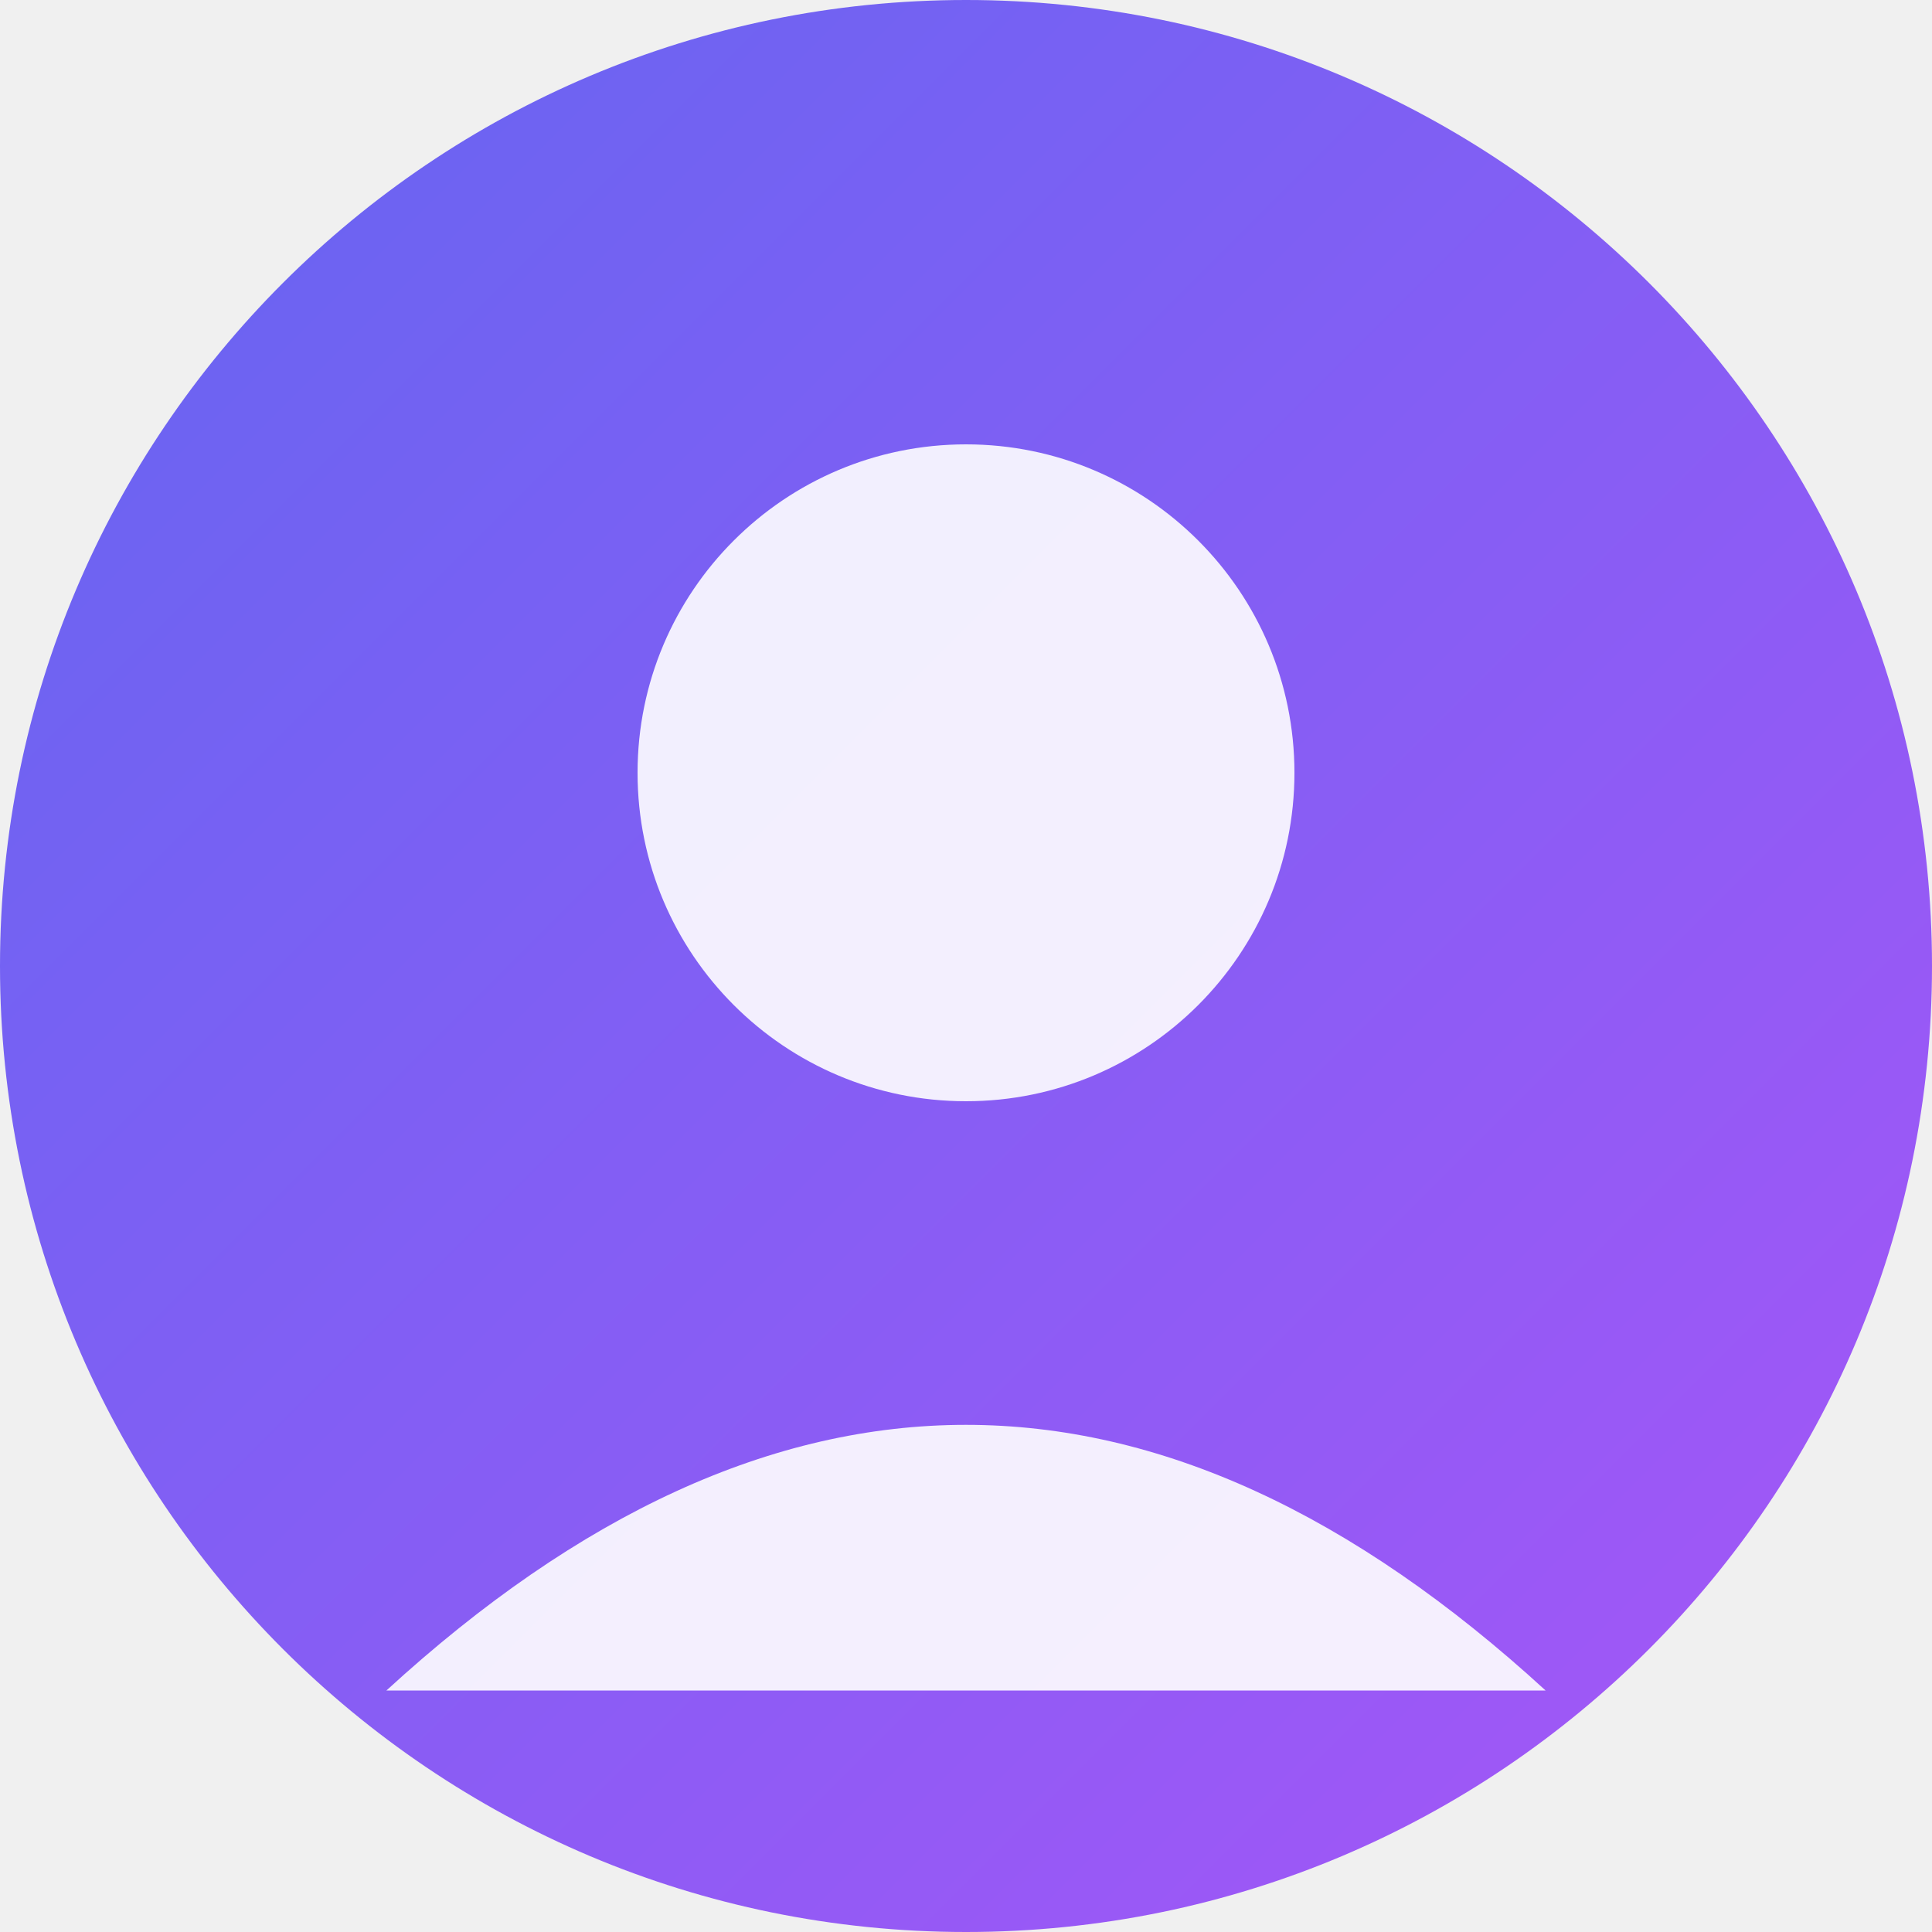
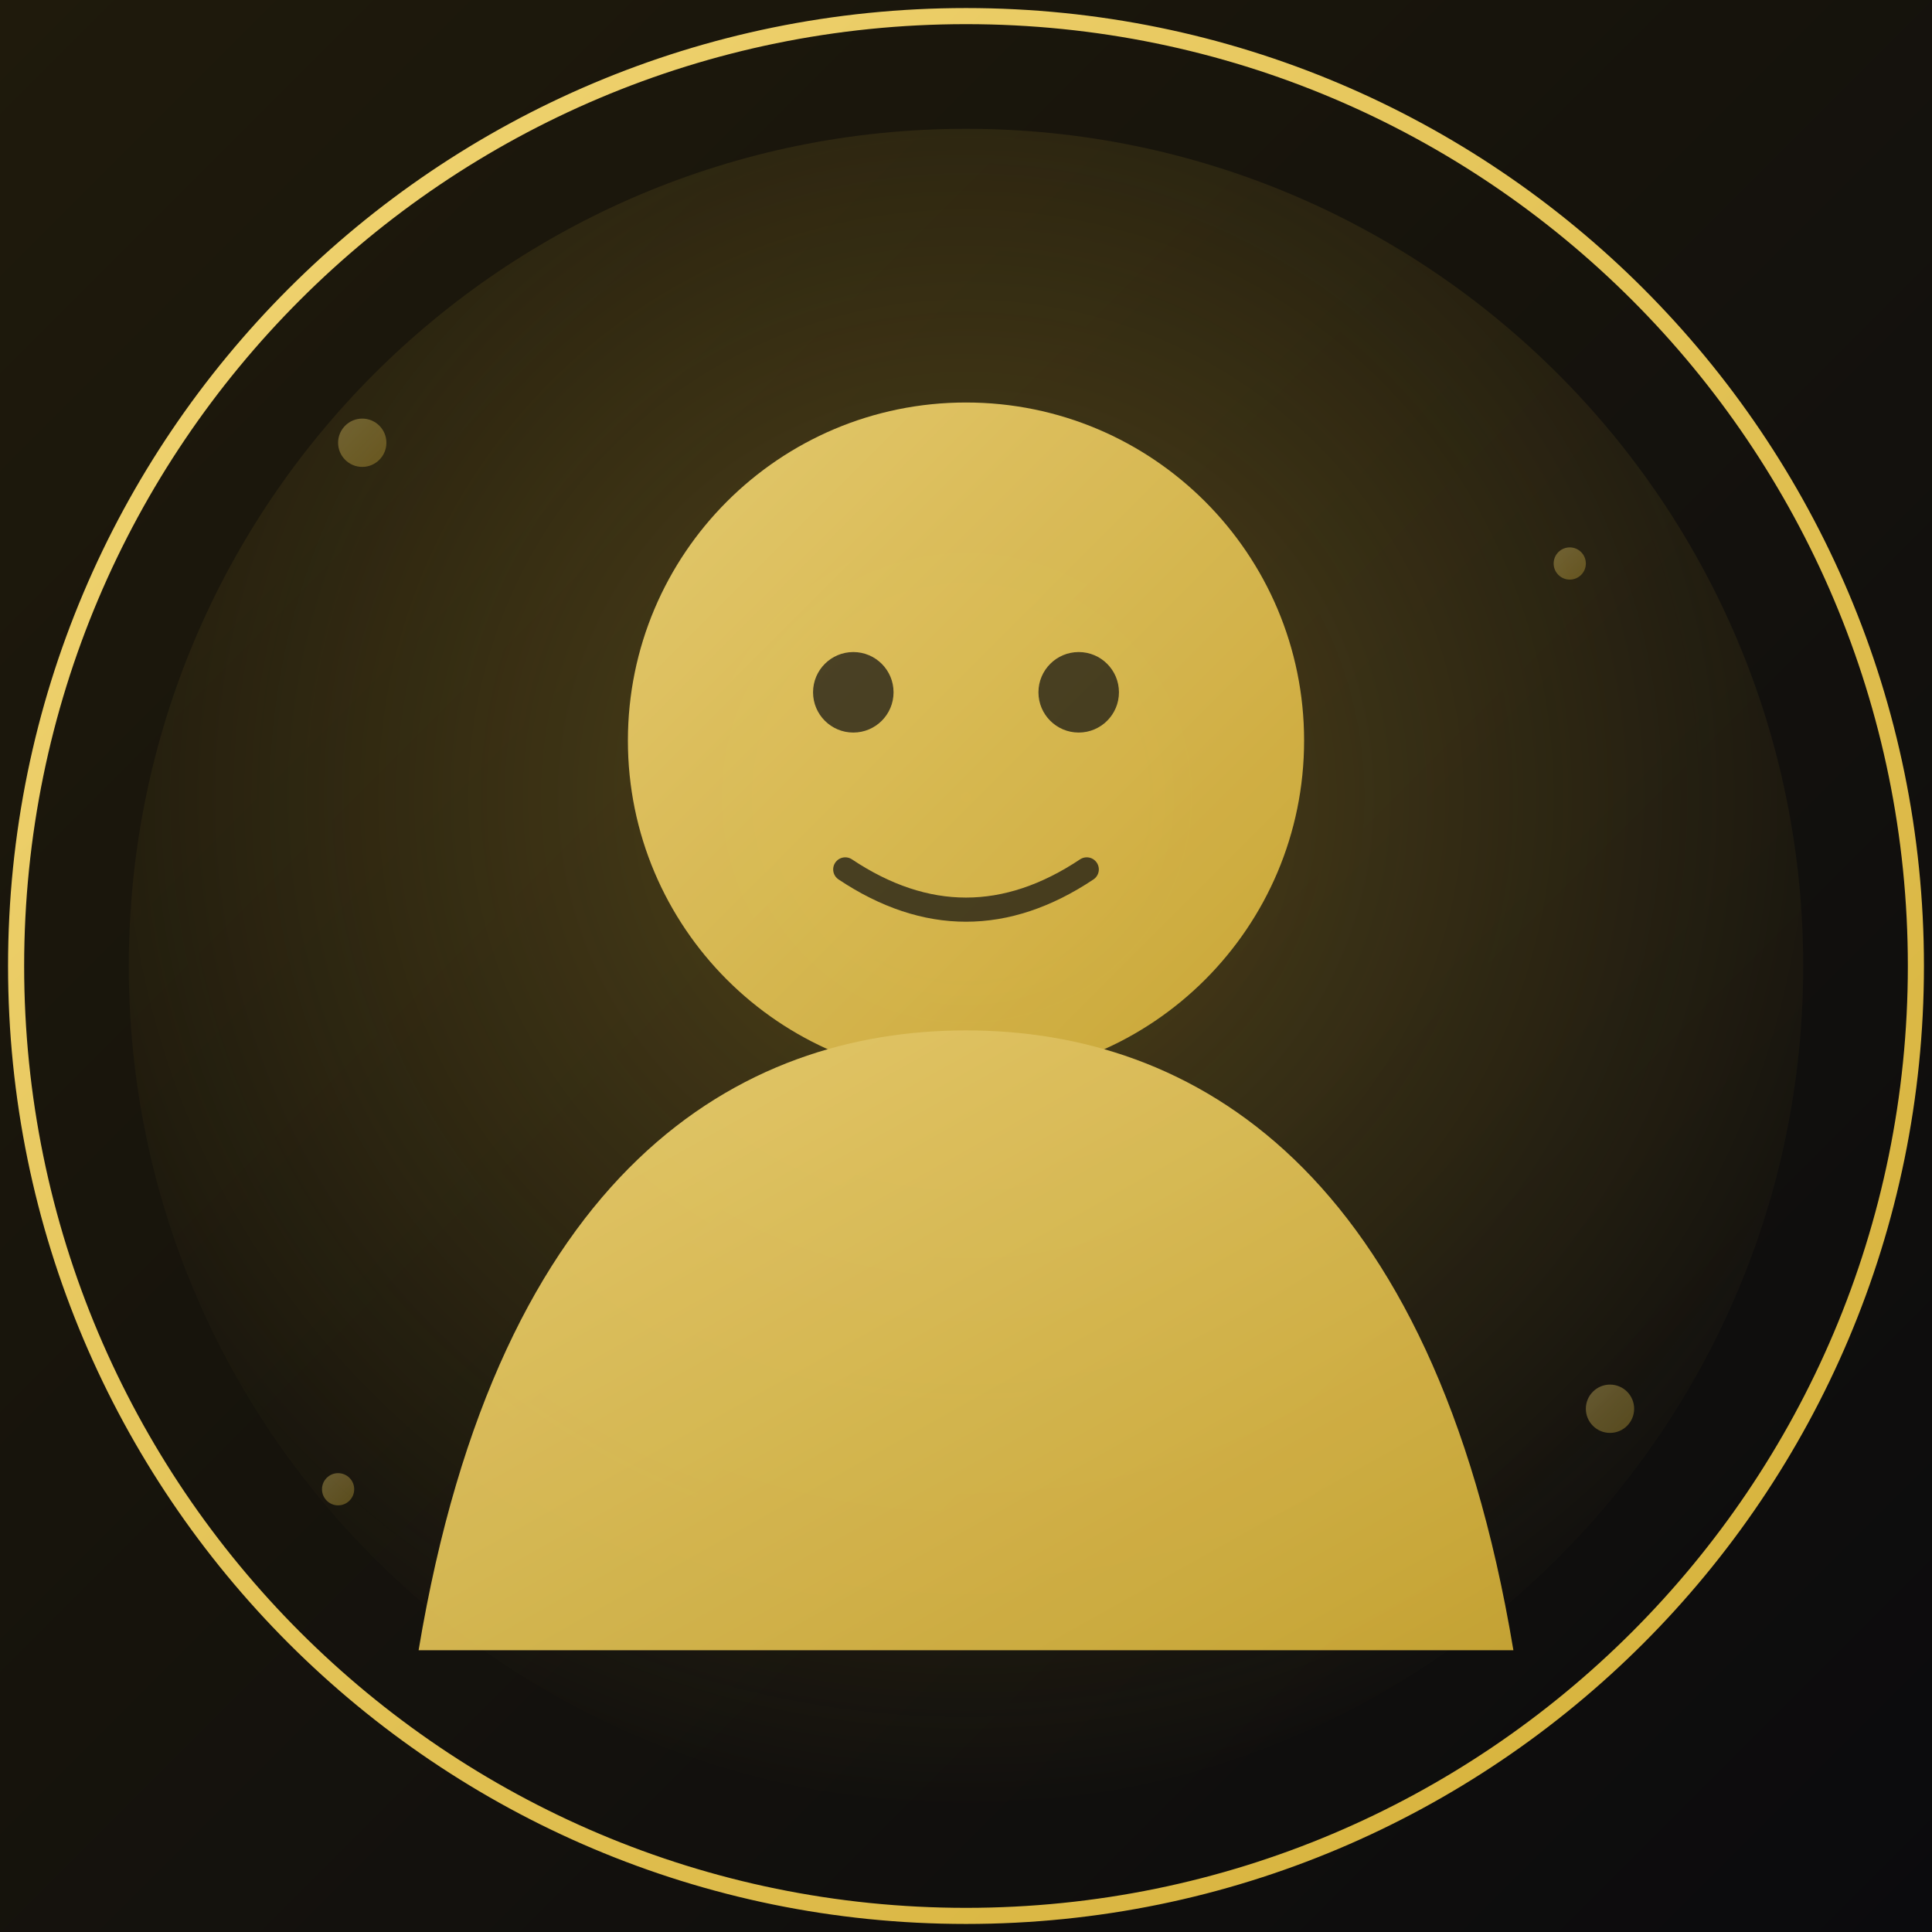
- <svg xmlns="http://www.w3.org/2000/svg" viewBox="0 0 200 200" width="200" height="200">
+ <svg xmlns="http://www.w3.org/2000/svg" viewBox="0 0 240 240" width="240" height="240" role="img" aria-label="Illustrated avatar of Farhana Yasmin">
  <defs>
-     <linearGradient id="g" x1="0" y1="0" x2="1" y2="1">
-       <stop offset="0%" stop-color="#6366f1" />
-       <stop offset="100%" stop-color="#a855f7" />
+     <linearGradient id="bg" x1="0" y1="0" x2="1" y2="1">
+       <stop offset="0%" stop-color="#1f1a0c" />
+       <stop offset="100%" stop-color="#0b0b0d" />
    </linearGradient>
+     <linearGradient id="gold" x1="0" y1="0" x2="1" y2="1">
+       <stop offset="0%" stop-color="#f2d675" />
+       <stop offset="100%" stop-color="#d4af37" />
+     </linearGradient>
+     <radialGradient id="glow" cx="50%" cy="40%" r="60%">
+       <stop offset="0%" stop-color="#d4af37" stop-opacity="0.32" />
+       <stop offset="100%" stop-color="#d4af37" stop-opacity="0" />
+     </radialGradient>
  </defs>
-   <circle cx="100" cy="100" r="100" fill="url(#g)" />
-   <circle cx="100" cy="80" r="34" fill="#ffffff" opacity="0.9" />
-   <path d="M40 175 Q100 120 160 175" fill="#ffffff" opacity="0.9" />
+   <rect width="240" height="240" fill="url(#bg)" />
+   <circle cx="120" cy="120" r="118" fill="none" stroke="url(#gold)" stroke-width="2" />
+   <circle cx="120" cy="120" r="104" fill="url(#glow)" />
+   <g fill="url(#gold)" opacity="0.92">
+     <circle cx="120" cy="92" r="42" />
+     <path d="M52 205 C62 145 92 128 120 128 C148 128 178 145 188 205 Z" />
+   </g>
+   <g fill="#0b0b0d" opacity="0.7">
+     <circle cx="106" cy="86" r="5" />
+     <circle cx="134" cy="86" r="5" />
+     <path d="M105 108 Q120 118 135 108" stroke="#0b0b0d" stroke-width="3" fill="none" stroke-linecap="round" />
+   </g>
+   <g fill="url(#gold)" opacity="0.35">
+     <circle cx="45" cy="55" r="3" />
+     <circle cx="195" cy="70" r="2" />
+     <circle cx="200" cy="175" r="3" />
+     <circle cx="42" cy="185" r="2" />
+   </g>
</svg>
